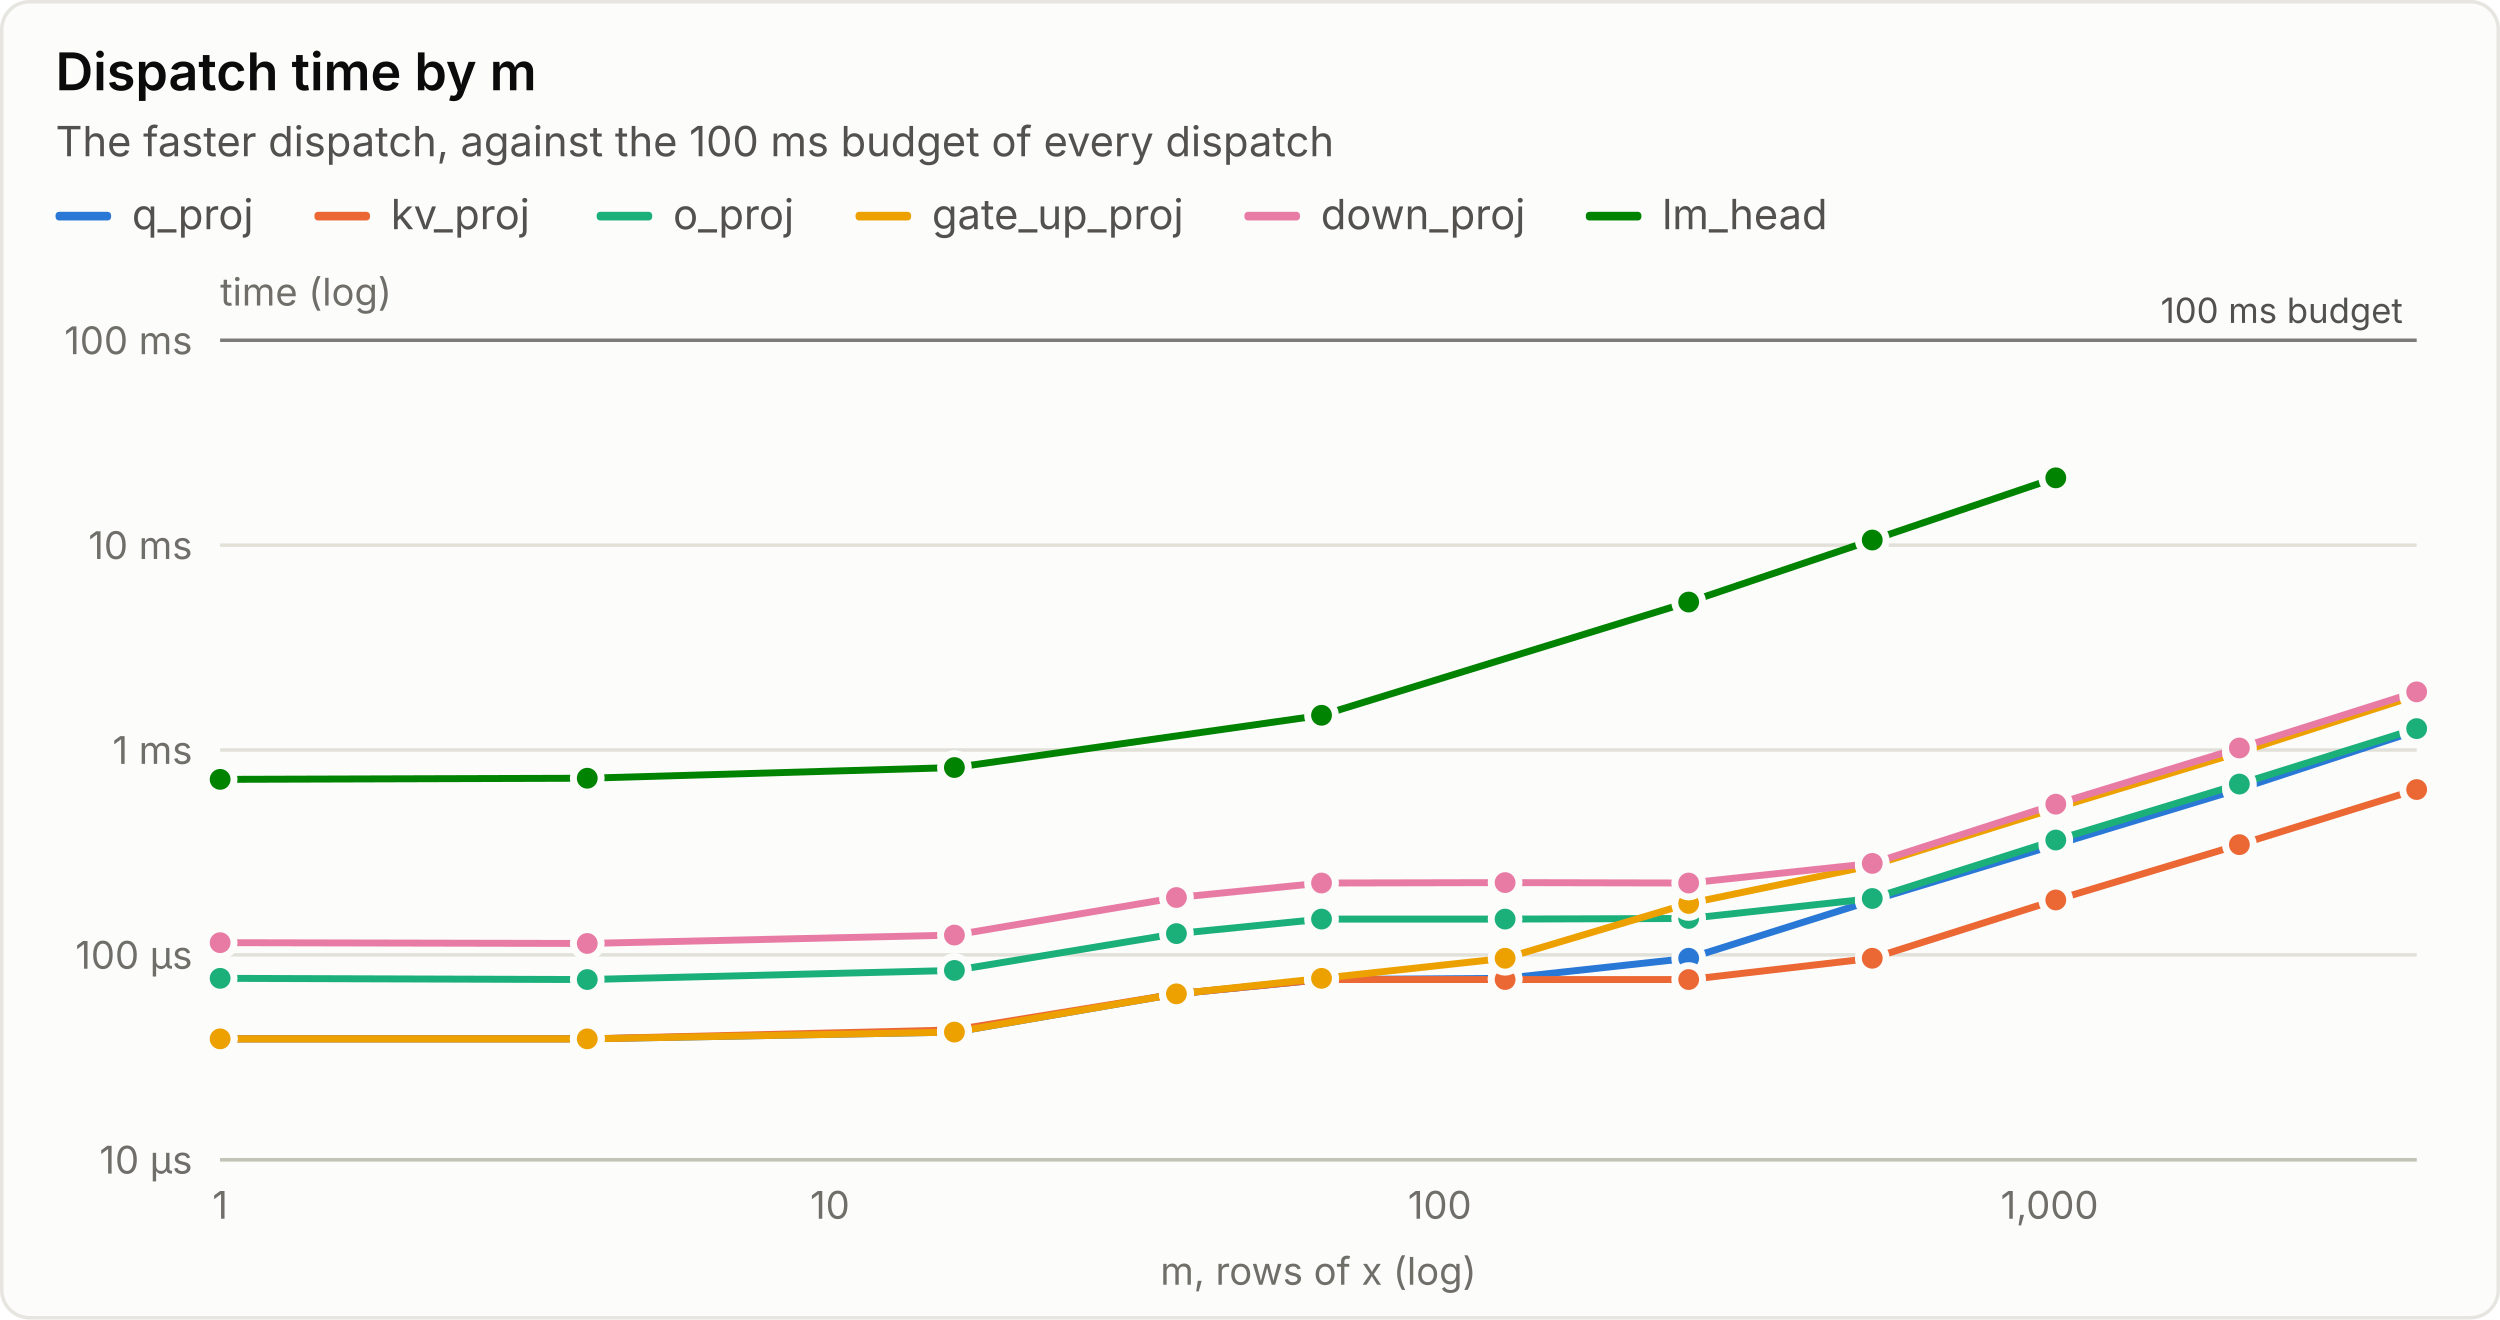
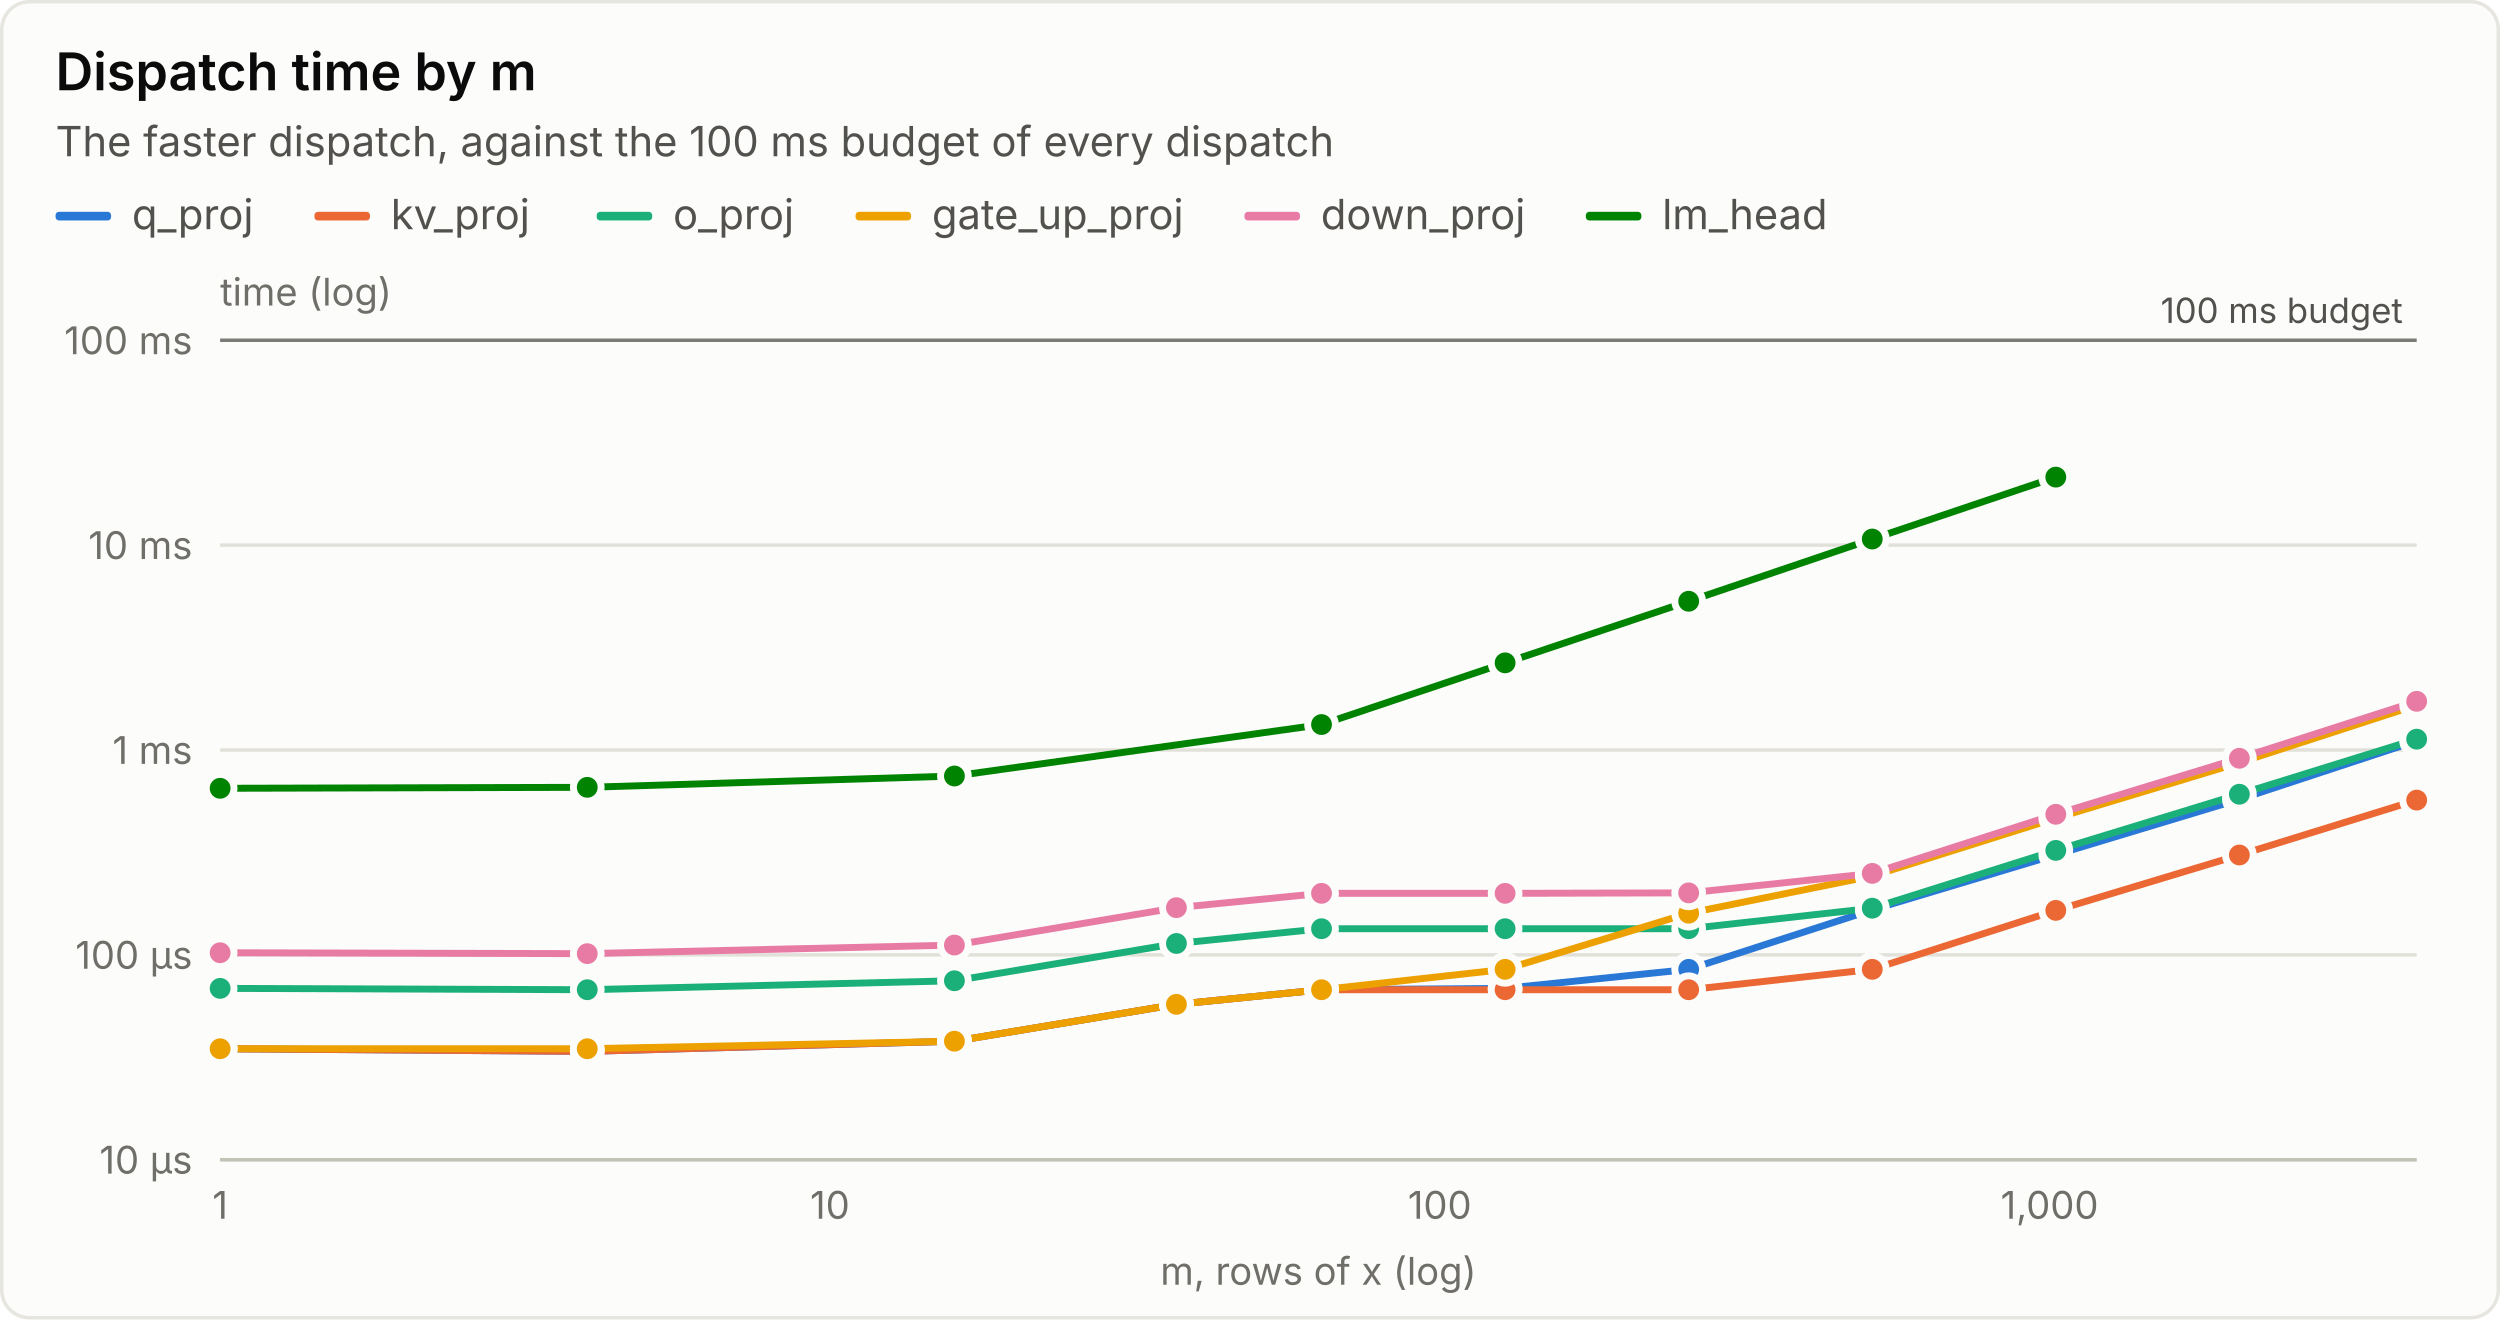
<svg xmlns="http://www.w3.org/2000/svg" width="720" height="380" viewBox="0 0 720 380" role="img" aria-labelledby="matmul-time-title matmul-time-desc">
  <style>text{font-family:system-ui,-apple-system,'Segoe UI',sans-serif}.line{fill:none;stroke-width:2;stroke-linejoin:round;stroke-linecap:round}.bg{fill:#fcfcfb}.frame{fill:none;stroke:#e6e5e0}.t1{fill:#0b0b0b}.t2{fill:#52514e}.t3{fill:#6f6e69}.grid{stroke:#e1e0d9}.axis{stroke:#c3c2b7}.ref{stroke:#52514e}.band{fill:#f0efec}.ring{stroke:#fcfcfb}.gap{stroke:#fcfcfb}.qx{fill:#f0efec}.qz{fill:#fcfcfb;stroke:#52514e}.emph{stroke:#52514e}.fn{fill:#a3a29c}.sn{stroke:#a3a29c}.f0{fill:#2a78d6}.s0{stroke:#2a78d6}.f1{fill:#eb6834}.s1{stroke:#eb6834}.f2{fill:#1baf7a}.s2{stroke:#1baf7a}.f3{fill:#eda100}.s3{stroke:#eda100}.f4{fill:#e87ba4}.s4{stroke:#e87ba4}.f5{fill:#008300}.s5{stroke:#008300}.f6{fill:#6250d6}.s6{stroke:#6250d6}.f7{fill:#e34948}.s7{stroke:#e34948}.q0{fill:#cde2fb}.q1{fill:#b7d3f6}.q2{fill:#9ec5f4}.q3{fill:#86b6ef}.q4{fill:#6da7ec}.q5{fill:#5598e7}.q6{fill:#3987e5}.q7{fill:#2a78d6}.q8{fill:#256abf}.q9{fill:#1c5cab}.q10{fill:#184f95}.q11{fill:#104281}.q12{fill:#0d366b}.fgood{fill:#0ca30c}.sgood{stroke:#0ca30c}.fwarn{fill:#fab219}.swarn{stroke:#fab219}.fserious{fill:#ec835a}.sserious{stroke:#ec835a}.fcrit{fill:#d03b3b}.scrit{stroke:#d03b3b}@media (prefers-color-scheme:dark){.bg{fill:#1a1a19}.frame{fill:none;stroke:#2c2c2a}.t1{fill:#f0efec}.t2{fill:#c3c2b7}.t3{fill:#898781}.grid{stroke:#2c2c2a}.axis{stroke:#383835}.ref{stroke:#c3c2b7}.band{fill:#242423}.ring{stroke:#1a1a19}.gap{stroke:#1a1a19}.qx{fill:#242423}.qz{fill:#1a1a19;stroke:#c3c2b7}.emph{stroke:#c3c2b7}.fn{fill:#6f6e69}.sn{stroke:#6f6e69}.f0{fill:#3987e5}.s0{stroke:#3987e5}.f1{fill:#d95926}.s1{stroke:#d95926}.f2{fill:#199e70}.s2{stroke:#199e70}.f3{fill:#c98500}.s3{stroke:#c98500}.f4{fill:#d55181}.s4{stroke:#d55181}.f5{fill:#008300}.s5{stroke:#008300}.f6{fill:#9085e9}.s6{stroke:#9085e9}.f7{fill:#e66767}.s7{stroke:#e66767}.q0{fill:#0d366b}.q1{fill:#104281}.q2{fill:#184f95}.q3{fill:#1c5cab}.q4{fill:#256abf}.q5{fill:#2a78d6}.q6{fill:#3987e5}.q7{fill:#5598e7}.q8{fill:#6da7ec}.q9{fill:#86b6ef}.q10{fill:#9ec5f4}.q11{fill:#b7d3f6}.q12{fill:#cde2fb}}</style>
  <rect class="bg" x="0" y="0" width="720" height="380" rx="8" />
  <rect class="frame" x="0.5" y="0.5" width="719" height="379" rx="8" />
  <text class="t1" x="16" y="26" font-size="15" font-weight="600">Dispatch time by m</text>
  <text class="t2" x="16" y="45" font-size="12">The faster dispatch, against the 100 ms budget of every dispatch</text>
  <rect class="f0" x="16" y="61" width="16" height="2.5" rx="1" />
  <text class="t2" x="38" y="66" font-size="12">q_proj</text>
  <rect class="f1" x="90.56" y="61" width="16" height="2.5" rx="1" />
  <text class="t2" x="112.56" y="66" font-size="12">kv_proj</text>
  <rect class="f2" x="171.84" y="61" width="16" height="2.5" rx="1" />
  <text class="t2" x="193.84" y="66" font-size="12">o_proj</text>
  <rect class="f3" x="246.4" y="61" width="16" height="2.5" rx="1" />
  <text class="t2" x="268.4" y="66" font-size="12">gate_up_proj</text>
  <rect class="f4" x="358.4" y="61" width="16" height="2.5" rx="1" />
  <text class="t2" x="380.4" y="66" font-size="12">down_proj</text>
  <rect class="f5" x="456.72" y="61" width="16" height="2.5" rx="1" />
  <text class="t2" x="478.72" y="66" font-size="12">lm_head</text>
  <line class="grid" x1="63.4" y1="334" x2="696" y2="334" stroke-width="1" />
  <text class="t3" x="55.4" y="338" font-size="11" text-anchor="end">10 µs</text>
  <line class="grid" x1="63.4" y1="275" x2="696" y2="275" stroke-width="1" />
  <text class="t3" x="55.4" y="279" font-size="11" text-anchor="end">100 µs</text>
  <line class="grid" x1="63.4" y1="216" x2="696" y2="216" stroke-width="1" />
  <text class="t3" x="55.4" y="220" font-size="11" text-anchor="end">1 ms</text>
  <line class="grid" x1="63.4" y1="157" x2="696" y2="157" stroke-width="1" />
  <text class="t3" x="55.4" y="161" font-size="11" text-anchor="end">10 ms</text>
  <line class="grid" x1="63.4" y1="98" x2="696" y2="98" stroke-width="1" />
  <text class="t3" x="55.4" y="102" font-size="11" text-anchor="end">100 ms</text>
  <line class="ref" x1="63.4" y1="98" x2="696" y2="98" stroke-width="1" stroke-opacity="0.7" />
  <text class="t2" x="692" y="93" font-size="10" text-anchor="end">100 ms budget</text>
  <text class="t3" x="63.4" y="351" font-size="11" text-anchor="middle">1</text>
  <text class="t3" x="239.02" y="351" font-size="11" text-anchor="middle">10</text>
  <text class="t3" x="414.64" y="351" font-size="11" text-anchor="middle">100</text>
  <text class="t3" x="590.27" y="351" font-size="11" text-anchor="middle">1,000</text>
  <line class="axis" x1="63.4" y1="334" x2="696" y2="334" stroke-width="1" />
  <text class="t3" x="63.4" y="88" font-size="11" text-anchor="start">time (log)</text>
  <text class="t3" x="379.7" y="370" font-size="11" text-anchor="middle">m, rows of x (log)</text>
-   <path class="line s0" d="M63.4 299.19 L169.13 299.19 L274.87 297.24 L338.81 286.23 L380.6 282.11 L433.47 281.76 L486.34 275.98 L539.21 259.33 L592.07 243.26 L644.94 227.23 L696 210.44" />
-   <path class="line s1" d="M63.4 299.19 L169.13 299.19 L274.87 296.62 L338.81 286.23 L380.6 282.11 L433.47 282.11 L486.34 282.11 L539.21 275.98 L592.07 259.19 L644.94 243.26 L696 227.39" />
-   <path class="line s2" d="M63.4 281.76 L169.13 282.11 L274.87 279.48 L338.81 268.88 L380.6 264.7 L433.47 264.7 L486.34 264.52 L539.21 258.77 L592.07 241.93 L644.94 225.81 L696 209.84" />
-   <path class="line s3" d="M63.4 299.19 L169.13 299.19 L274.87 297.24 L338.81 286.23 L380.6 281.76 L433.47 275.98 L486.34 260.2 L539.21 249.23 L592.07 232.7 L644.94 216.68 L696 200.27" />
-   <path class="line s4" d="M63.4 271.49 L169.13 271.72 L274.87 269.3 L338.81 258.49 L380.6 254.31 L433.47 254.19 L486.34 254.31 L539.21 248.66 L592.07 231.61 L644.94 215.42 L696 199.26" />
-   <path class="line s5" d="M63.4 224.46 L169.13 224.13 L274.87 221.05 L380.6 206 L486.34 173.39 L539.21 155.53 L592.07 137.62" />
-   <circle class="f0 ring" cx="63.4" cy="299.19" r="4" stroke-width="2" />
-   <circle class="f0 ring" cx="169.13" cy="299.19" r="4" stroke-width="2" />
-   <circle class="f0 ring" cx="274.87" cy="297.24" r="4" stroke-width="2" />
-   <circle class="f0 ring" cx="338.81" cy="286.23" r="4" stroke-width="2" />
-   <circle class="f0 ring" cx="380.6" cy="282.11" r="4" stroke-width="2" />
-   <circle class="f0 ring" cx="433.47" cy="281.76" r="4" stroke-width="2" />
-   <circle class="f0 ring" cx="486.34" cy="275.98" r="4" stroke-width="2" />
-   <circle class="f0 ring" cx="539.21" cy="259.33" r="4" stroke-width="2" />
-   <circle class="f0 ring" cx="592.07" cy="243.26" r="4" stroke-width="2" />
-   <circle class="f0 ring" cx="644.94" cy="227.23" r="4" stroke-width="2" />
-   <circle class="f0 ring" cx="696" cy="210.44" r="4" stroke-width="2" />
-   <circle class="f1 ring" cx="63.4" cy="299.19" r="4" stroke-width="2" />
-   <circle class="f1 ring" cx="169.13" cy="299.19" r="4" stroke-width="2" />
-   <circle class="f1 ring" cx="274.87" cy="296.62" r="4" stroke-width="2" />
-   <circle class="f1 ring" cx="338.81" cy="286.23" r="4" stroke-width="2" />
-   <circle class="f1 ring" cx="380.6" cy="282.11" r="4" stroke-width="2" />
-   <circle class="f1 ring" cx="433.47" cy="282.11" r="4" stroke-width="2" />
-   <circle class="f1 ring" cx="486.34" cy="282.11" r="4" stroke-width="2" />
-   <circle class="f1 ring" cx="539.21" cy="275.98" r="4" stroke-width="2" />
-   <circle class="f1 ring" cx="592.07" cy="259.19" r="4" stroke-width="2" />
-   <circle class="f1 ring" cx="644.94" cy="243.26" r="4" stroke-width="2" />
-   <circle class="f1 ring" cx="696" cy="227.39" r="4" stroke-width="2" />
-   <circle class="f2 ring" cx="63.4" cy="281.76" r="4" stroke-width="2" />
-   <circle class="f2 ring" cx="169.13" cy="282.11" r="4" stroke-width="2" />
-   <circle class="f2 ring" cx="274.87" cy="279.48" r="4" stroke-width="2" />
-   <circle class="f2 ring" cx="338.81" cy="268.88" r="4" stroke-width="2" />
-   <circle class="f2 ring" cx="380.6" cy="264.7" r="4" stroke-width="2" />
-   <circle class="f2 ring" cx="433.47" cy="264.7" r="4" stroke-width="2" />
-   <circle class="f2 ring" cx="486.34" cy="264.52" r="4" stroke-width="2" />
-   <circle class="f2 ring" cx="539.21" cy="258.77" r="4" stroke-width="2" />
-   <circle class="f2 ring" cx="592.07" cy="241.93" r="4" stroke-width="2" />
-   <circle class="f2 ring" cx="644.94" cy="225.81" r="4" stroke-width="2" />
-   <circle class="f2 ring" cx="696" cy="209.84" r="4" stroke-width="2" />
-   <circle class="f3 ring" cx="63.4" cy="299.19" r="4" stroke-width="2" />
-   <circle class="f3 ring" cx="169.13" cy="299.19" r="4" stroke-width="2" />
-   <circle class="f3 ring" cx="274.87" cy="297.24" r="4" stroke-width="2" />
-   <circle class="f3 ring" cx="338.81" cy="286.23" r="4" stroke-width="2" />
-   <circle class="f3 ring" cx="380.6" cy="281.76" r="4" stroke-width="2" />
-   <circle class="f3 ring" cx="433.47" cy="275.98" r="4" stroke-width="2" />
-   <circle class="f3 ring" cx="486.34" cy="260.2" r="4" stroke-width="2" />
-   <circle class="f3 ring" cx="539.21" cy="249.23" r="4" stroke-width="2" />
-   <circle class="f3 ring" cx="592.07" cy="232.7" r="4" stroke-width="2" />
-   <circle class="f3 ring" cx="644.94" cy="216.68" r="4" stroke-width="2" />
-   <circle class="f3 ring" cx="696" cy="200.27" r="4" stroke-width="2" />
-   <circle class="f4 ring" cx="63.4" cy="271.49" r="4" stroke-width="2" />
-   <circle class="f4 ring" cx="169.13" cy="271.72" r="4" stroke-width="2" />
-   <circle class="f4 ring" cx="274.87" cy="269.3" r="4" stroke-width="2" />
-   <circle class="f4 ring" cx="338.81" cy="258.49" r="4" stroke-width="2" />
-   <circle class="f4 ring" cx="380.6" cy="254.31" r="4" stroke-width="2" />
-   <circle class="f4 ring" cx="433.47" cy="254.19" r="4" stroke-width="2" />
-   <circle class="f4 ring" cx="486.34" cy="254.31" r="4" stroke-width="2" />
-   <circle class="f4 ring" cx="539.21" cy="248.66" r="4" stroke-width="2" />
-   <circle class="f4 ring" cx="592.07" cy="231.61" r="4" stroke-width="2" />
-   <circle class="f4 ring" cx="644.94" cy="215.42" r="4" stroke-width="2" />
-   <circle class="f4 ring" cx="696" cy="199.26" r="4" stroke-width="2" />
-   <circle class="f5 ring" cx="63.4" cy="224.46" r="4" stroke-width="2" />
-   <circle class="f5 ring" cx="169.13" cy="224.13" r="4" stroke-width="2" />
-   <circle class="f5 ring" cx="274.87" cy="221.05" r="4" stroke-width="2" />
-   <circle class="f5 ring" cx="380.6" cy="206" r="4" stroke-width="2" />
-   <circle class="f5 ring" cx="486.34" cy="173.39" r="4" stroke-width="2" />
-   <circle class="f5 ring" cx="539.21" cy="155.53" r="4" stroke-width="2" />
-   <circle class="f5 ring" cx="592.07" cy="137.62" r="4" stroke-width="2" />
+   <path class="line s0" d="M63.4 302.04 L169.13 302.8 L274.87 299.87 L338.81 289.25 L380.6 285.04 L433.47 284.65 L486.34 279.17 L539.21 262.03 L592.07 246.16 L644.94 230.2 L696 213.37" />
+   <path class="line s1" d="M63.4 302.04 L169.13 302.8 L274.87 299.87 L338.81 289.25 L380.6 285.04 L433.47 285.04 L486.34 285.04 L539.21 279.17 L592.07 262.19 L644.94 246.24 L696 230.43" />
+   <path class="line s2" d="M63.4 284.65 L169.13 285.04 L274.87 282.46 L338.81 271.72 L380.6 267.47 L433.47 267.47 L486.34 267.47 L539.21 261.56 L592.07 244.91 L644.94 228.74 L696 212.88" />
+   <path class="line s3" d="M63.4 302.04 L169.13 302.04 L274.87 299.87 L338.81 289.25 L380.6 285.04 L433.47 279.17 L486.34 263 L539.21 252.28 L592.07 235.63 L644.94 219.65 L696 203.06" />
+   <path class="line s4" d="M63.4 274.39 L169.13 274.65 L274.87 272.18 L338.81 261.41 L380.6 257.28 L433.47 257.28 L486.34 257.15 L539.21 251.54 L592.07 234.52 L644.94 218.38 L696 201.98" />
+   <path class="line s5" d="M63.4 227.03 L169.13 226.75 L274.87 223.49 L380.6 208.67 L433.47 190.9 L486.34 173.16 L539.21 155.24 L592.07 137.41" />
+   <circle class="f0 ring" cx="63.4" cy="302.04" r="4" stroke-width="2" />
+   <circle class="f0 ring" cx="169.13" cy="302.8" r="4" stroke-width="2" />
+   <circle class="f0 ring" cx="274.87" cy="299.87" r="4" stroke-width="2" />
+   <circle class="f0 ring" cx="338.81" cy="289.25" r="4" stroke-width="2" />
+   <circle class="f0 ring" cx="380.6" cy="285.04" r="4" stroke-width="2" />
+   <circle class="f0 ring" cx="433.47" cy="284.65" r="4" stroke-width="2" />
+   <circle class="f0 ring" cx="486.34" cy="279.17" r="4" stroke-width="2" />
+   <circle class="f0 ring" cx="539.21" cy="262.03" r="4" stroke-width="2" />
+   <circle class="f0 ring" cx="592.07" cy="246.16" r="4" stroke-width="2" />
+   <circle class="f0 ring" cx="644.94" cy="230.2" r="4" stroke-width="2" />
+   <circle class="f0 ring" cx="696" cy="213.37" r="4" stroke-width="2" />
+   <circle class="f1 ring" cx="63.4" cy="302.04" r="4" stroke-width="2" />
+   <circle class="f1 ring" cx="169.13" cy="302.8" r="4" stroke-width="2" />
+   <circle class="f1 ring" cx="274.87" cy="299.87" r="4" stroke-width="2" />
+   <circle class="f1 ring" cx="338.81" cy="289.25" r="4" stroke-width="2" />
+   <circle class="f1 ring" cx="380.6" cy="285.04" r="4" stroke-width="2" />
+   <circle class="f1 ring" cx="433.47" cy="285.04" r="4" stroke-width="2" />
+   <circle class="f1 ring" cx="486.34" cy="285.04" r="4" stroke-width="2" />
+   <circle class="f1 ring" cx="539.21" cy="279.17" r="4" stroke-width="2" />
+   <circle class="f1 ring" cx="592.07" cy="262.19" r="4" stroke-width="2" />
+   <circle class="f1 ring" cx="644.94" cy="246.24" r="4" stroke-width="2" />
+   <circle class="f1 ring" cx="696" cy="230.43" r="4" stroke-width="2" />
+   <circle class="f2 ring" cx="63.4" cy="284.65" r="4" stroke-width="2" />
+   <circle class="f2 ring" cx="169.13" cy="285.04" r="4" stroke-width="2" />
+   <circle class="f2 ring" cx="274.87" cy="282.46" r="4" stroke-width="2" />
+   <circle class="f2 ring" cx="338.81" cy="271.72" r="4" stroke-width="2" />
+   <circle class="f2 ring" cx="380.6" cy="267.47" r="4" stroke-width="2" />
+   <circle class="f2 ring" cx="433.47" cy="267.47" r="4" stroke-width="2" />
+   <circle class="f2 ring" cx="486.34" cy="267.47" r="4" stroke-width="2" />
+   <circle class="f2 ring" cx="539.21" cy="261.56" r="4" stroke-width="2" />
+   <circle class="f2 ring" cx="592.07" cy="244.91" r="4" stroke-width="2" />
+   <circle class="f2 ring" cx="644.94" cy="228.74" r="4" stroke-width="2" />
+   <circle class="f2 ring" cx="696" cy="212.88" r="4" stroke-width="2" />
+   <circle class="f3 ring" cx="63.4" cy="302.04" r="4" stroke-width="2" />
+   <circle class="f3 ring" cx="169.13" cy="302.04" r="4" stroke-width="2" />
+   <circle class="f3 ring" cx="274.87" cy="299.87" r="4" stroke-width="2" />
+   <circle class="f3 ring" cx="338.81" cy="289.25" r="4" stroke-width="2" />
+   <circle class="f3 ring" cx="380.6" cy="285.04" r="4" stroke-width="2" />
+   <circle class="f3 ring" cx="433.47" cy="279.17" r="4" stroke-width="2" />
+   <circle class="f3 ring" cx="486.34" cy="263" r="4" stroke-width="2" />
+   <circle class="f3 ring" cx="539.21" cy="252.28" r="4" stroke-width="2" />
+   <circle class="f3 ring" cx="592.07" cy="235.63" r="4" stroke-width="2" />
+   <circle class="f3 ring" cx="644.94" cy="219.65" r="4" stroke-width="2" />
+   <circle class="f3 ring" cx="696" cy="203.06" r="4" stroke-width="2" />
+   <circle class="f4 ring" cx="63.4" cy="274.39" r="4" stroke-width="2" />
+   <circle class="f4 ring" cx="169.13" cy="274.65" r="4" stroke-width="2" />
+   <circle class="f4 ring" cx="274.87" cy="272.18" r="4" stroke-width="2" />
+   <circle class="f4 ring" cx="338.81" cy="261.41" r="4" stroke-width="2" />
+   <circle class="f4 ring" cx="380.6" cy="257.28" r="4" stroke-width="2" />
+   <circle class="f4 ring" cx="433.47" cy="257.28" r="4" stroke-width="2" />
+   <circle class="f4 ring" cx="486.34" cy="257.15" r="4" stroke-width="2" />
+   <circle class="f4 ring" cx="539.21" cy="251.54" r="4" stroke-width="2" />
+   <circle class="f4 ring" cx="592.07" cy="234.52" r="4" stroke-width="2" />
+   <circle class="f4 ring" cx="644.94" cy="218.38" r="4" stroke-width="2" />
+   <circle class="f4 ring" cx="696" cy="201.98" r="4" stroke-width="2" />
+   <circle class="f5 ring" cx="63.4" cy="227.03" r="4" stroke-width="2" />
+   <circle class="f5 ring" cx="169.13" cy="226.75" r="4" stroke-width="2" />
+   <circle class="f5 ring" cx="274.87" cy="223.49" r="4" stroke-width="2" />
+   <circle class="f5 ring" cx="380.6" cy="208.67" r="4" stroke-width="2" />
+   <circle class="f5 ring" cx="433.47" cy="190.9" r="4" stroke-width="2" />
+   <circle class="f5 ring" cx="486.34" cy="173.16" r="4" stroke-width="2" />
+   <circle class="f5 ring" cx="539.21" cy="155.24" r="4" stroke-width="2" />
+   <circle class="f5 ring" cx="592.07" cy="137.41" r="4" stroke-width="2" />
</svg>
